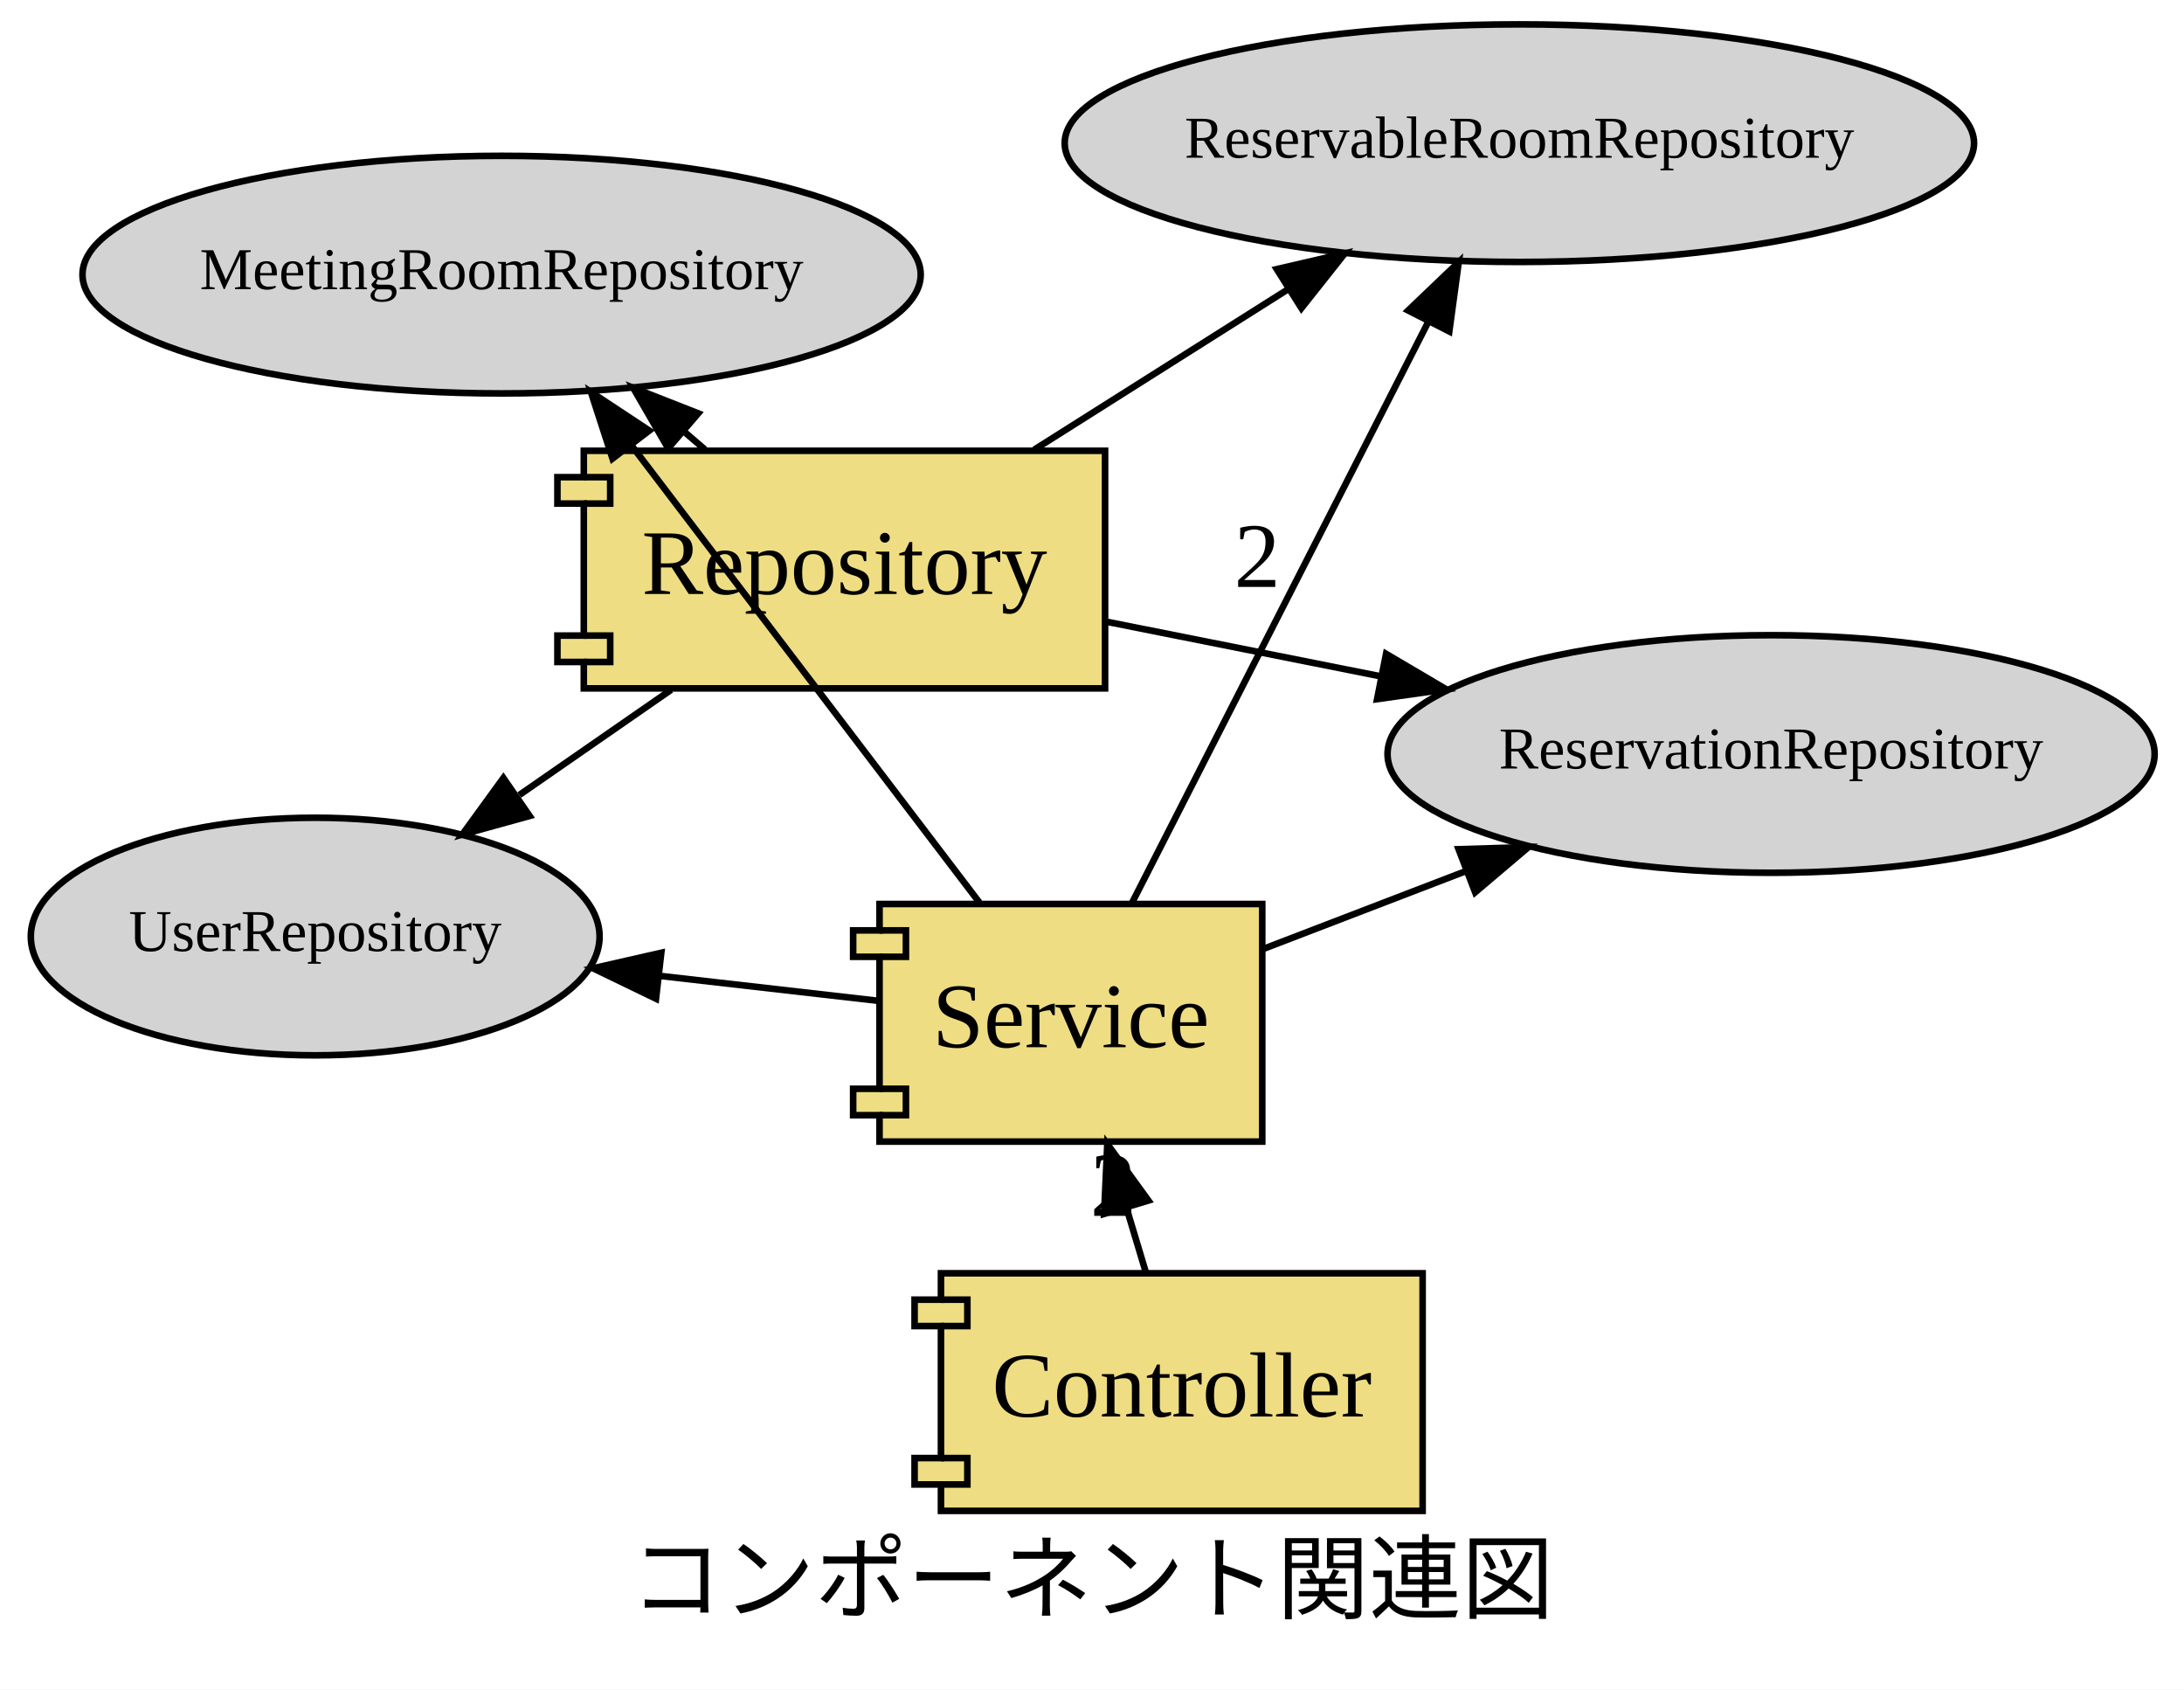
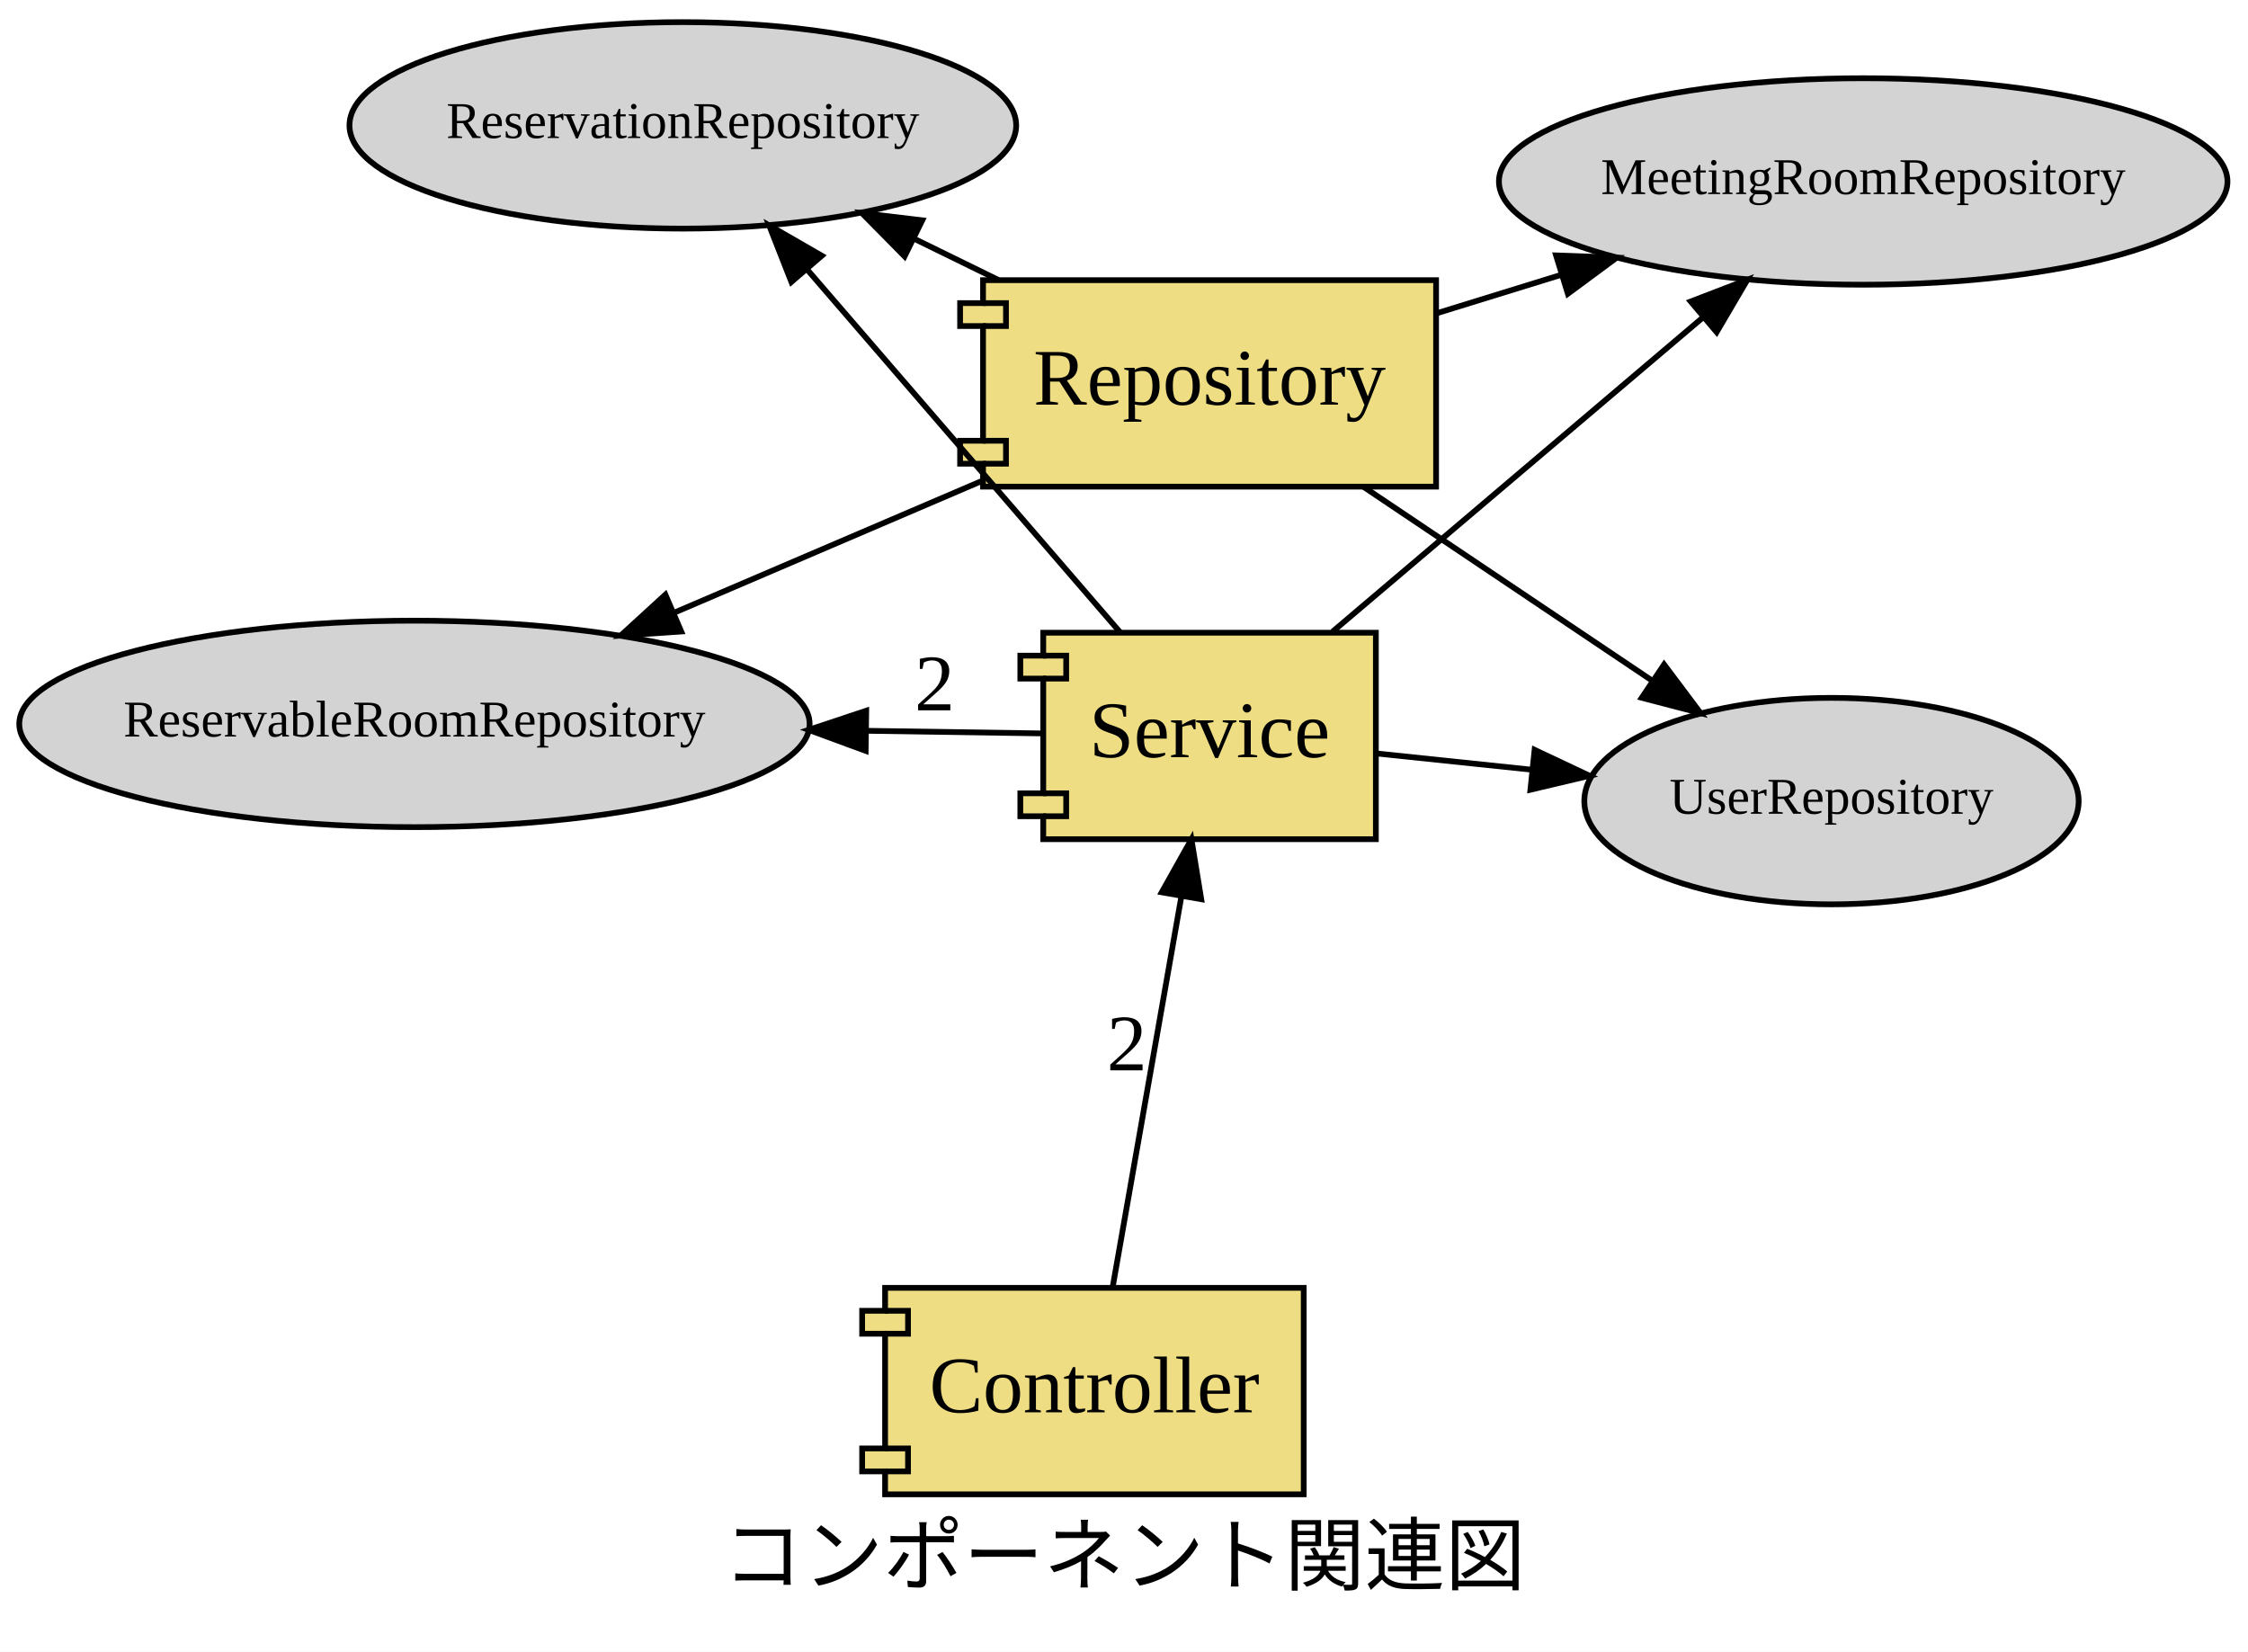
- <svg xmlns="http://www.w3.org/2000/svg" width="331pt" height="256pt" viewBox="0.00 0.00 331.00 256.00">
-   <g id="graph0" class="graph" transform="scale(1 1) rotate(0) translate(4 229)">
-     <polygon fill="white" stroke="transparent" points="-4,27 -4,-229 327,-229 327,27 -4,27" />
-     <text text-anchor="middle" x="161.5" y="15.2" font-family="Times New Roman,serif" font-size="14.00">コンポーネント関連図
+ <svg xmlns="http://www.w3.org/2000/svg" width="392pt" height="288pt" viewBox="0.00 0.00 392.00 288.00">
+   <g id="graph0" class="graph" transform="scale(1 1) rotate(0) translate(4 261)">
+     <polygon fill="white" stroke="transparent" points="-4,27 -4,-261 388,-261 388,27 -4,27" />
+     <text text-anchor="middle" x="192" y="15.2" font-family="Times New Roman,serif" font-size="14.00">コンポーネント関連図
        </text>
    <g id="node1" class="node">
-       <polygon fill="#eedd82" stroke="black" points="163.48,-160.7 84.48,-160.7 84.48,-156.7 80.48,-156.7 80.48,-152.7 84.48,-152.7 84.48,-132.7 80.48,-132.7 80.48,-128.7 84.48,-128.7 84.48,-124.7 163.48,-124.7 163.48,-160.7" />
-       <polyline fill="none" stroke="black" points="84.48,-156.7 88.48,-156.7 88.48,-152.7 84.48,-152.7 " />
-       <polyline fill="none" stroke="black" points="84.48,-132.7 88.48,-132.7 88.48,-128.7 84.48,-128.7 " />
-       <text text-anchor="middle" x="123.98" y="-139" font-family="Times New Roman,serif" font-size="14.00">
+       <polygon fill="#eedd82" stroke="black" points="223.34,-36.45 150.34,-36.45 150.34,-32.45 146.34,-32.45 146.34,-28.45 150.34,-28.45 150.34,-8.45 146.34,-8.45 146.34,-4.45 150.34,-4.45 150.34,-0.45 223.34,-0.45 223.34,-36.45" />
+       <polyline fill="none" stroke="black" points="150.34,-32.45 154.34,-32.45 154.34,-28.45 150.34,-28.45 " />
+       <polyline fill="none" stroke="black" points="150.34,-8.45 154.34,-8.45 154.34,-4.45 150.34,-4.45 " />
+       <text text-anchor="middle" x="186.84" y="-14.75" font-family="Times New Roman,serif" font-size="14.00">
+                 Controller
+             </text>
+     </g>
+     <g id="node7" class="node">
+       <polygon fill="#eedd82" stroke="black" points="235.92,-150.68 177.92,-150.68 177.92,-146.68 173.92,-146.68 173.92,-142.68 177.92,-142.68 177.92,-122.68 173.92,-122.68 173.92,-118.68 177.92,-118.68 177.92,-114.68 235.92,-114.68 235.92,-150.68" />
+       <polyline fill="none" stroke="black" points="177.92,-146.68 181.92,-146.68 181.92,-142.68 177.92,-142.68 " />
+       <polyline fill="none" stroke="black" points="177.92,-122.68 181.92,-122.68 181.92,-118.68 177.92,-118.68 " />
+       <text text-anchor="middle" x="206.92" y="-128.98" font-family="Times New Roman,serif" font-size="14.00">
+                 Service
+             </text>
+     </g>
+     <g id="edge1" class="edge">
+       <path fill="none" stroke="black" d="M190.02,-36.55C193.24,-54.85 198.26,-83.38 201.99,-104.61" />
+       <polygon fill="black" stroke="black" points="198.58,-105.42 203.76,-114.66 205.47,-104.21 198.58,-105.42" />
+       <text text-anchor="middle" x="192.5" y="-74.38" font-family="Times New Roman,serif" font-size="14.00">2
+             </text>
+     </g>
+     <g id="node2" class="node">
+       <polygon fill="#eedd82" stroke="black" points="246.42,-212.15 167.42,-212.15 167.42,-208.15 163.42,-208.15 163.42,-204.15 167.42,-204.15 167.42,-184.15 163.42,-184.15 163.42,-180.15 167.42,-180.15 167.42,-176.15 246.42,-176.15 246.42,-212.15" />
+       <polyline fill="none" stroke="black" points="167.42,-208.15 171.42,-208.15 171.42,-204.15 167.42,-204.15 " />
+       <polyline fill="none" stroke="black" points="167.42,-184.15 171.42,-184.15 171.42,-180.15 167.42,-180.15 " />
+       <text text-anchor="middle" x="206.92" y="-190.45" font-family="Times New Roman,serif" font-size="14.00">
                Repository
            </text>
    </g>
    <g id="node3" class="node">
-       <ellipse fill="lightgrey" stroke="black" cx="264.42" cy="-114.76" rx="58.13" ry="18" />
-       <text text-anchor="middle" x="264.42" y="-112.56" font-family="Times New Roman,serif" font-size="9.00">
+       <ellipse fill="lightgrey" stroke="black" cx="315.37" cy="-121.32" rx="43.1" ry="18" />
+       <text text-anchor="middle" x="315.37" y="-119.12" font-family="Times New Roman,serif" font-size="9.00">
+                 UserRepository
+             </text>
+     </g>
+     <g id="edge9" class="edge">
+       <path fill="none" stroke="black" d="M233.73,-176.14C248.97,-165.91 268.13,-153.04 284.06,-142.35" />
+       <polygon fill="black" stroke="black" points="286.18,-145.14 292.54,-136.66 282.28,-139.33 286.18,-145.14" />
+     </g>
+     <g id="node4" class="node">
+       <ellipse fill="lightgrey" stroke="black" cx="115.07" cy="-239.14" rx="58.13" ry="18" />
+       <text text-anchor="middle" x="115.07" y="-236.94" font-family="Times New Roman,serif" font-size="9.00">
                ReservationRepository
            </text>
    </g>
    <g id="edge2" class="edge">
-       <path fill="none" stroke="black" d="M163.85,-134.77C176.7,-132.21 191.24,-129.32 205.18,-126.54" />
-       <polygon fill="black" stroke="black" points="206.07,-129.93 215.2,-124.55 204.71,-123.07 206.07,-129.93" />
+       <path fill="none" stroke="black" d="M170.09,-212.19C165.29,-214.54 160.34,-216.96 155.48,-219.34" />
+       <polygon fill="black" stroke="black" points="153.74,-216.3 146.3,-223.84 156.82,-222.59 153.74,-216.3" />
    </g>
-     <g id="node4" class="node">
-       <ellipse fill="lightgrey" stroke="black" cx="72.02" cy="-187.39" rx="63.52" ry="18" />
-       <text text-anchor="middle" x="72.02" y="-185.19" font-family="Times New Roman,serif" font-size="9.00">
+     <g id="node5" class="node">
+       <ellipse fill="lightgrey" stroke="black" cx="320.9" cy="-229.36" rx="63.52" ry="18" />
+       <text text-anchor="middle" x="320.9" y="-227.16" font-family="Times New Roman,serif" font-size="9.00">
                MeetingRoomRepository
            </text>
    </g>
-     <g id="edge6" class="edge">
-       <path fill="none" stroke="black" d="M102.85,-160.88C101.83,-161.75 100.81,-162.63 99.79,-163.51" />
-       <polygon fill="black" stroke="black" points="97.26,-161.07 91.96,-170.24 101.82,-166.37 97.26,-161.07" />
+     <g id="edge5" class="edge">
+       <path fill="none" stroke="black" d="M246.47,-206.36C253.45,-208.52 260.82,-210.8 268.1,-213.04" />
+       <polygon fill="black" stroke="black" points="267.34,-216.47 277.92,-216.08 269.4,-209.78 267.34,-216.47" />
    </g>
-     <g id="node5" class="node">
-       <ellipse fill="lightgrey" stroke="black" cx="226.27" cy="-207.31" rx="68.91" ry="18" />
-       <text text-anchor="middle" x="226.27" y="-205.11" font-family="Times New Roman,serif" font-size="9.00">
+     <g id="node6" class="node">
+       <ellipse fill="lightgrey" stroke="black" cx="68.27" cy="-134.78" rx="68.91" ry="18" />
+       <text text-anchor="middle" x="68.27" y="-132.58" font-family="Times New Roman,serif" font-size="9.00">
                ReservableRoomRepository
            </text>
    </g>
+     <g id="edge7" class="edge">
+       <path fill="none" stroke="black" d="M167.19,-177.13C150.45,-169.96 130.87,-161.58 113.56,-154.17" />
+       <polygon fill="black" stroke="black" points="114.79,-150.89 104.22,-150.17 112.03,-157.32 114.79,-150.89" />
+     </g>
+     <g id="edge6" class="edge">
+       <path fill="none" stroke="black" d="M235.99,-129.63C244.37,-128.76 253.79,-127.77 263.13,-126.79" />
+       <polygon fill="black" stroke="black" points="263.6,-130.26 273.18,-125.74 262.87,-123.3 263.6,-130.26" />
+     </g>
    <g id="edge8" class="edge">
-       <path fill="none" stroke="black" d="M152.75,-160.87C164.63,-168.38 178.53,-177.16 191.02,-185.05" />
-       <polygon fill="black" stroke="black" points="189.5,-188.22 199.82,-190.61 193.24,-182.31 189.5,-188.22" />
-     </g>
-     <g id="node6" class="node">
-       <ellipse fill="lightgrey" stroke="black" cx="43.77" cy="-87.1" rx="43.1" ry="18" />
-       <text text-anchor="middle" x="43.77" y="-84.9" font-family="Times New Roman,serif" font-size="9.00">
-                 UserRepository
-             </text>
+       <path fill="none" stroke="black" d="M191.34,-150.74C176.32,-168.15 153.45,-194.66 136.67,-214.1" />
+       <polygon fill="black" stroke="black" points="134,-211.84 130.12,-221.7 139.3,-216.41 134,-211.84" />
    </g>
    <g id="edge4" class="edge">
-       <path fill="none" stroke="black" d="M97.72,-124.49C90.36,-119.4 82.3,-113.81 74.7,-108.54" />
-       <polygon fill="black" stroke="black" points="76.27,-105.37 66.06,-102.55 72.29,-111.12 76.27,-105.37" />
-     </g>
-     <g id="node2" class="node">
-       <polygon fill="#eedd82" stroke="black" points="211.61,-36.08 138.61,-36.08 138.61,-32.08 134.61,-32.08 134.61,-28.08 138.61,-28.08 138.61,-8.08 134.61,-8.08 134.61,-4.08 138.61,-4.08 138.61,-0.08 211.61,-0.08 211.61,-36.08" />
-       <polyline fill="none" stroke="black" points="138.61,-32.08 142.61,-32.08 142.61,-28.08 138.61,-28.08 " />
-       <polyline fill="none" stroke="black" points="138.61,-8.08 142.61,-8.08 142.61,-4.08 138.61,-4.08 " />
-       <text text-anchor="middle" x="175.11" y="-14.38" font-family="Times New Roman,serif" font-size="14.00">
-                 Controller
-             </text>
-     </g>
-     <g id="node7" class="node">
-       <polygon fill="#eedd82" stroke="black" points="187.3,-92.03 129.3,-92.03 129.3,-88.03 125.3,-88.03 125.3,-84.03 129.3,-84.03 129.3,-64.03 125.3,-64.03 125.3,-60.03 129.3,-60.03 129.3,-56.03 187.3,-56.03 187.3,-92.03" />
-       <polyline fill="none" stroke="black" points="129.3,-88.03 133.3,-88.03 133.3,-84.03 129.3,-84.03 " />
-       <polyline fill="none" stroke="black" points="129.3,-64.03 133.3,-64.03 133.3,-60.03 129.3,-60.03 " />
-       <text text-anchor="middle" x="158.3" y="-70.33" font-family="Times New Roman,serif" font-size="14.00">
-                 Service
-             </text>
-     </g>
-     <g id="edge1" class="edge">
-       <path fill="none" stroke="black" d="M169.7,-36.09C168.76,-39.22 167.76,-42.54 166.76,-45.87" />
-       <polygon fill="black" stroke="black" points="163.34,-45.08 163.82,-55.67 170.05,-47.1 163.34,-45.08" />
-       <text text-anchor="middle" x="164.73" y="-44.78" font-family="Times New Roman,serif" font-size="14.00">2
-             </text>
-     </g>
-     <g id="edge9" class="edge">
-       <path fill="none" stroke="black" d="M187.58,-85.27C197.07,-88.91 207.83,-93.04 218.24,-97.04" />
-       <polygon fill="black" stroke="black" points="217.06,-100.33 227.65,-100.65 219.57,-93.8 217.06,-100.33" />
-     </g>
-     <g id="edge5" class="edge">
-       <path fill="none" stroke="black" d="M144.44,-92.25C130.2,-110.95 107.92,-140.23 91.82,-161.37" />
-       <polygon fill="black" stroke="black" points="88.83,-159.52 85.56,-169.6 94.4,-163.76 88.83,-159.52" />
+       <path fill="none" stroke="black" d="M228.36,-150.86C246.61,-166.34 272.96,-188.69 292.88,-205.59" />
+       <polygon fill="black" stroke="black" points="290.82,-208.43 300.71,-212.23 295.34,-203.09 290.82,-208.43" />
    </g>
    <g id="edge3" class="edge">
-       <path fill="none" stroke="black" d="M167.61,-92.29C179.2,-115.02 199.11,-154.04 212.48,-180.26" />
-       <polygon fill="black" stroke="black" points="209.42,-181.96 217.08,-189.28 215.65,-178.78 209.42,-181.96" />
-       <text text-anchor="middle" x="186.54" y="-140.07" font-family="Times New Roman,serif" font-size="14.00">2
+       <path fill="none" stroke="black" d="M177.86,-133.12C168.68,-133.26 158.06,-133.42 147.11,-133.58" />
+       <polygon fill="black" stroke="black" points="146.95,-130.08 137,-133.74 147.05,-137.08 146.95,-130.08" />
+       <text text-anchor="middle" x="158.98" y="-137.15" font-family="Times New Roman,serif" font-size="14.00">2
            </text>
-     </g>
-     <g id="edge7" class="edge">
-       <path fill="none" stroke="black" d="M129.1,-77.36C119.06,-78.51 107.48,-79.83 96.16,-81.12" />
-       <polygon fill="black" stroke="black" points="95.42,-77.68 85.88,-82.29 96.22,-84.64 95.42,-77.68" />
    </g>
  </g>
</svg>
